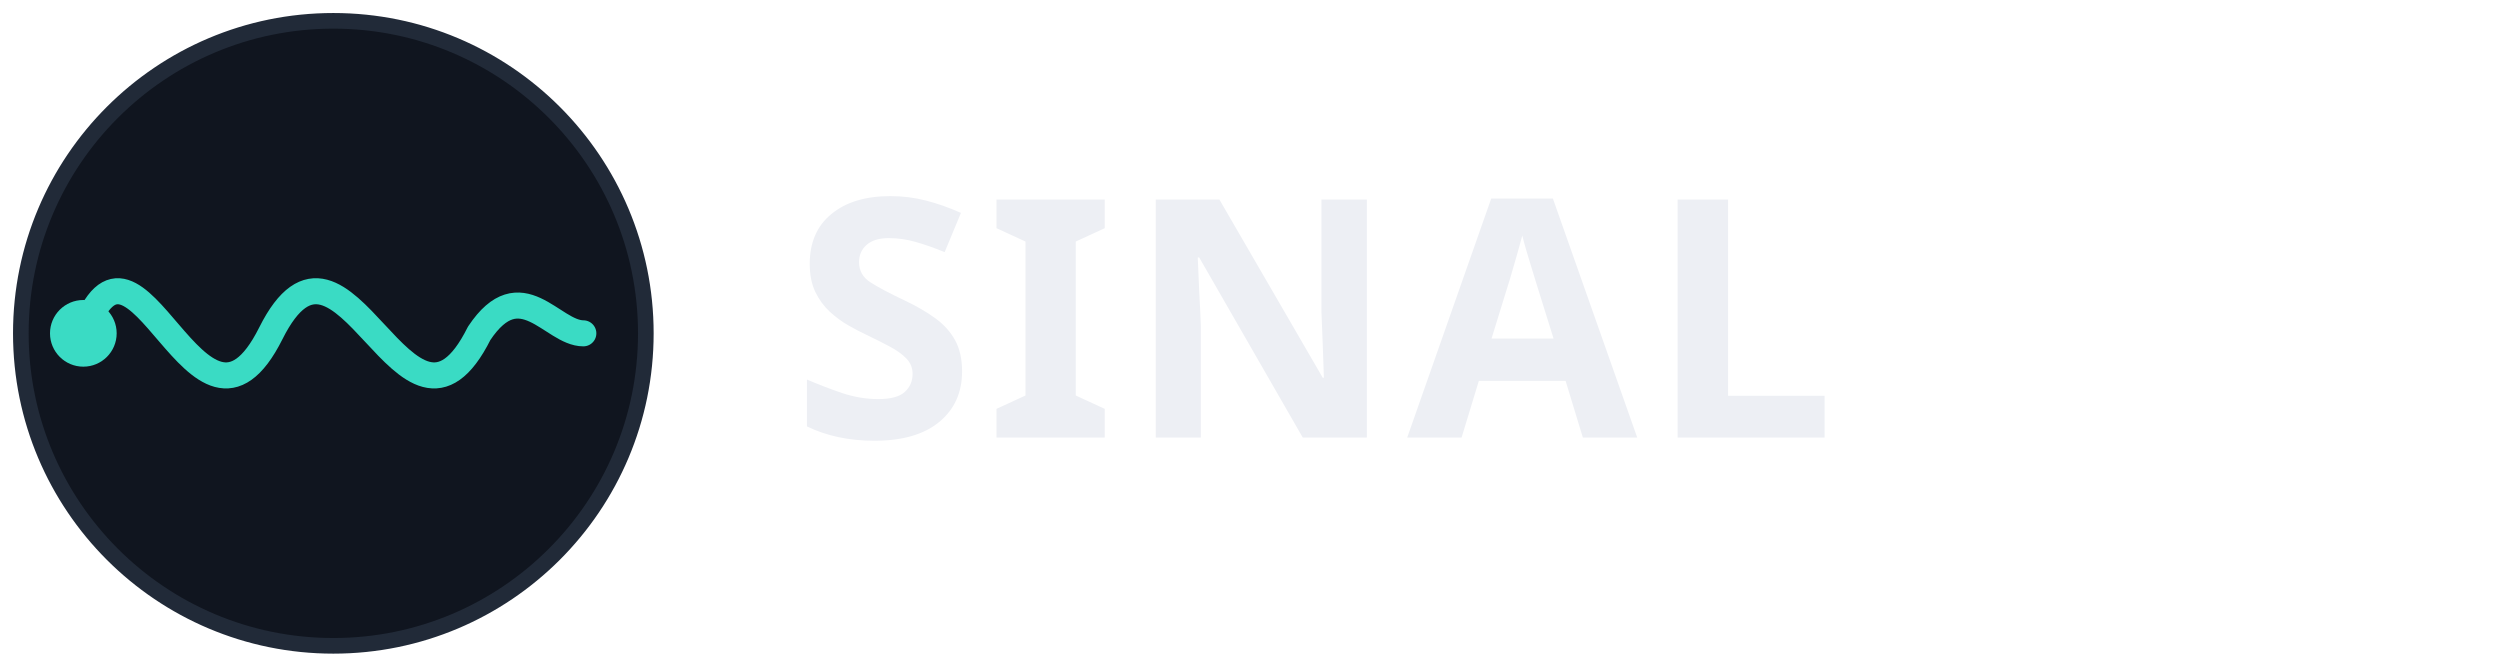
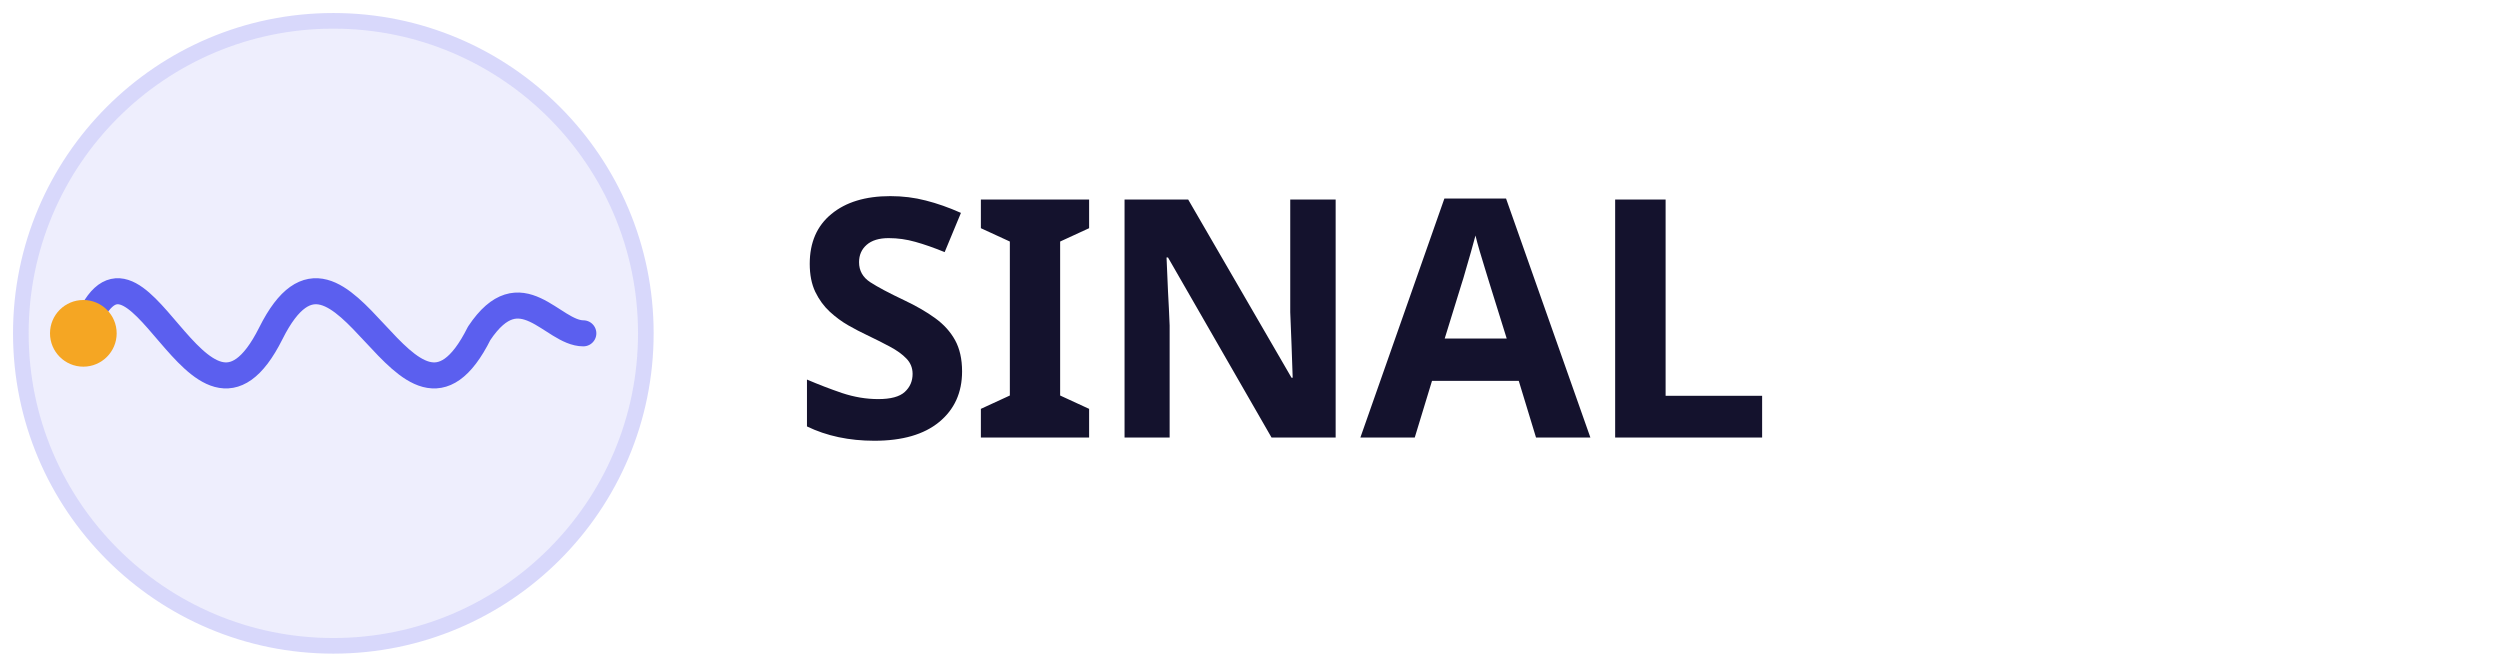
<svg xmlns="http://www.w3.org/2000/svg" viewBox="0 0 240 64">
-   <g transform="translate(0,0)">
-     <circle cx="32" cy="32" r="30" fill="#10151f" stroke="#212a38" stroke-width="1.5" />
-     <path d="M8,32 C13,18 19,46 26,32 C33,18 39,46 46,32 C50,26 53,32 56,32" fill="none" stroke="#3adbc4" stroke-width="2.5" stroke-linecap="round" stroke-linejoin="round" />
-     <circle cx="8" cy="32" r="3.2" fill="#3adbc4" />
+   <g>
+     <circle cx="32" cy="32" r="30" fill="#eeeefd" stroke="#d8d8fb" stroke-width="1.5" />
+     <path d="M8,32 C13,18 19,46 26,32 C33,18 39,46 46,32 C50,26 53,32 56,32" fill="none" stroke="#5b5fef" stroke-width="2.5" stroke-linecap="round" stroke-linejoin="round" />
+     <circle cx="8" cy="32" r="3.2" fill="#f5a623" />
  </g>
-   <text x="76" y="42" font-family="'Space Grotesk', sans-serif" font-weight="700" font-size="32" letter-spacing="1" fill="#edeff4">SINAL</text>
+   <text x="76" y="42" font-family="'Sora', sans-serif" font-weight="800" font-size="32" letter-spacing="-0.5" fill="#14122d">SINAL</text>
</svg>
